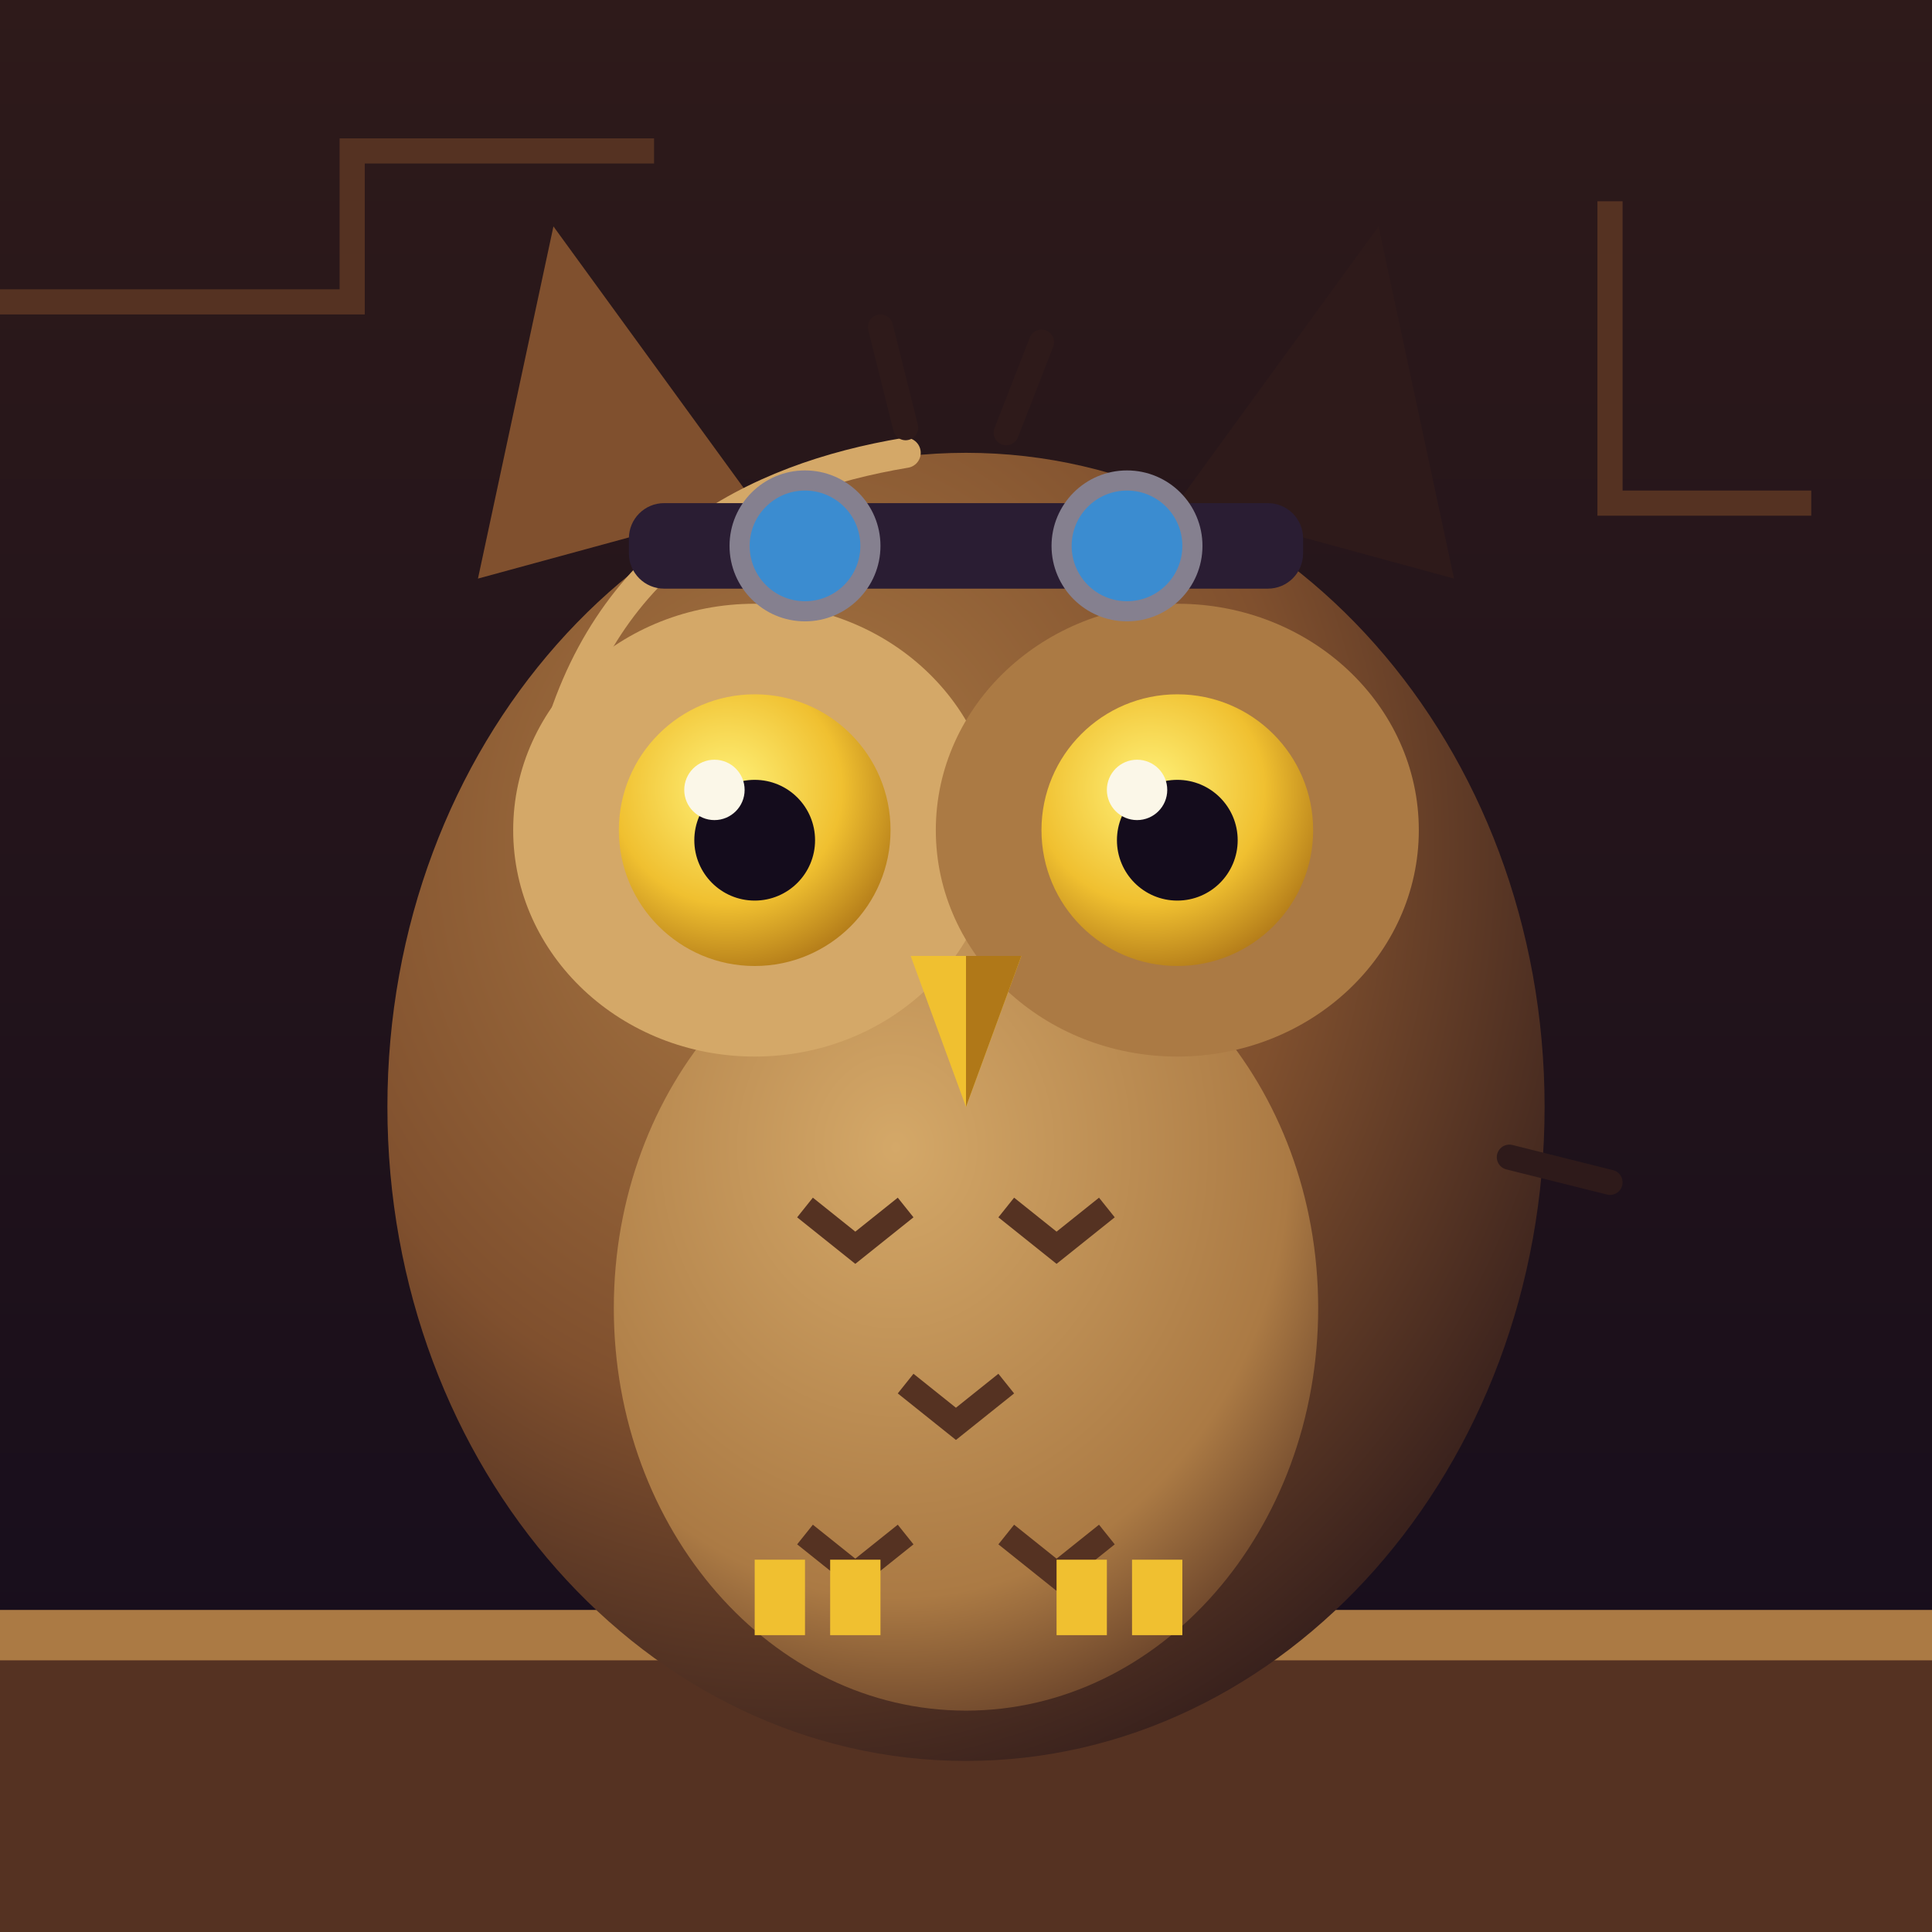
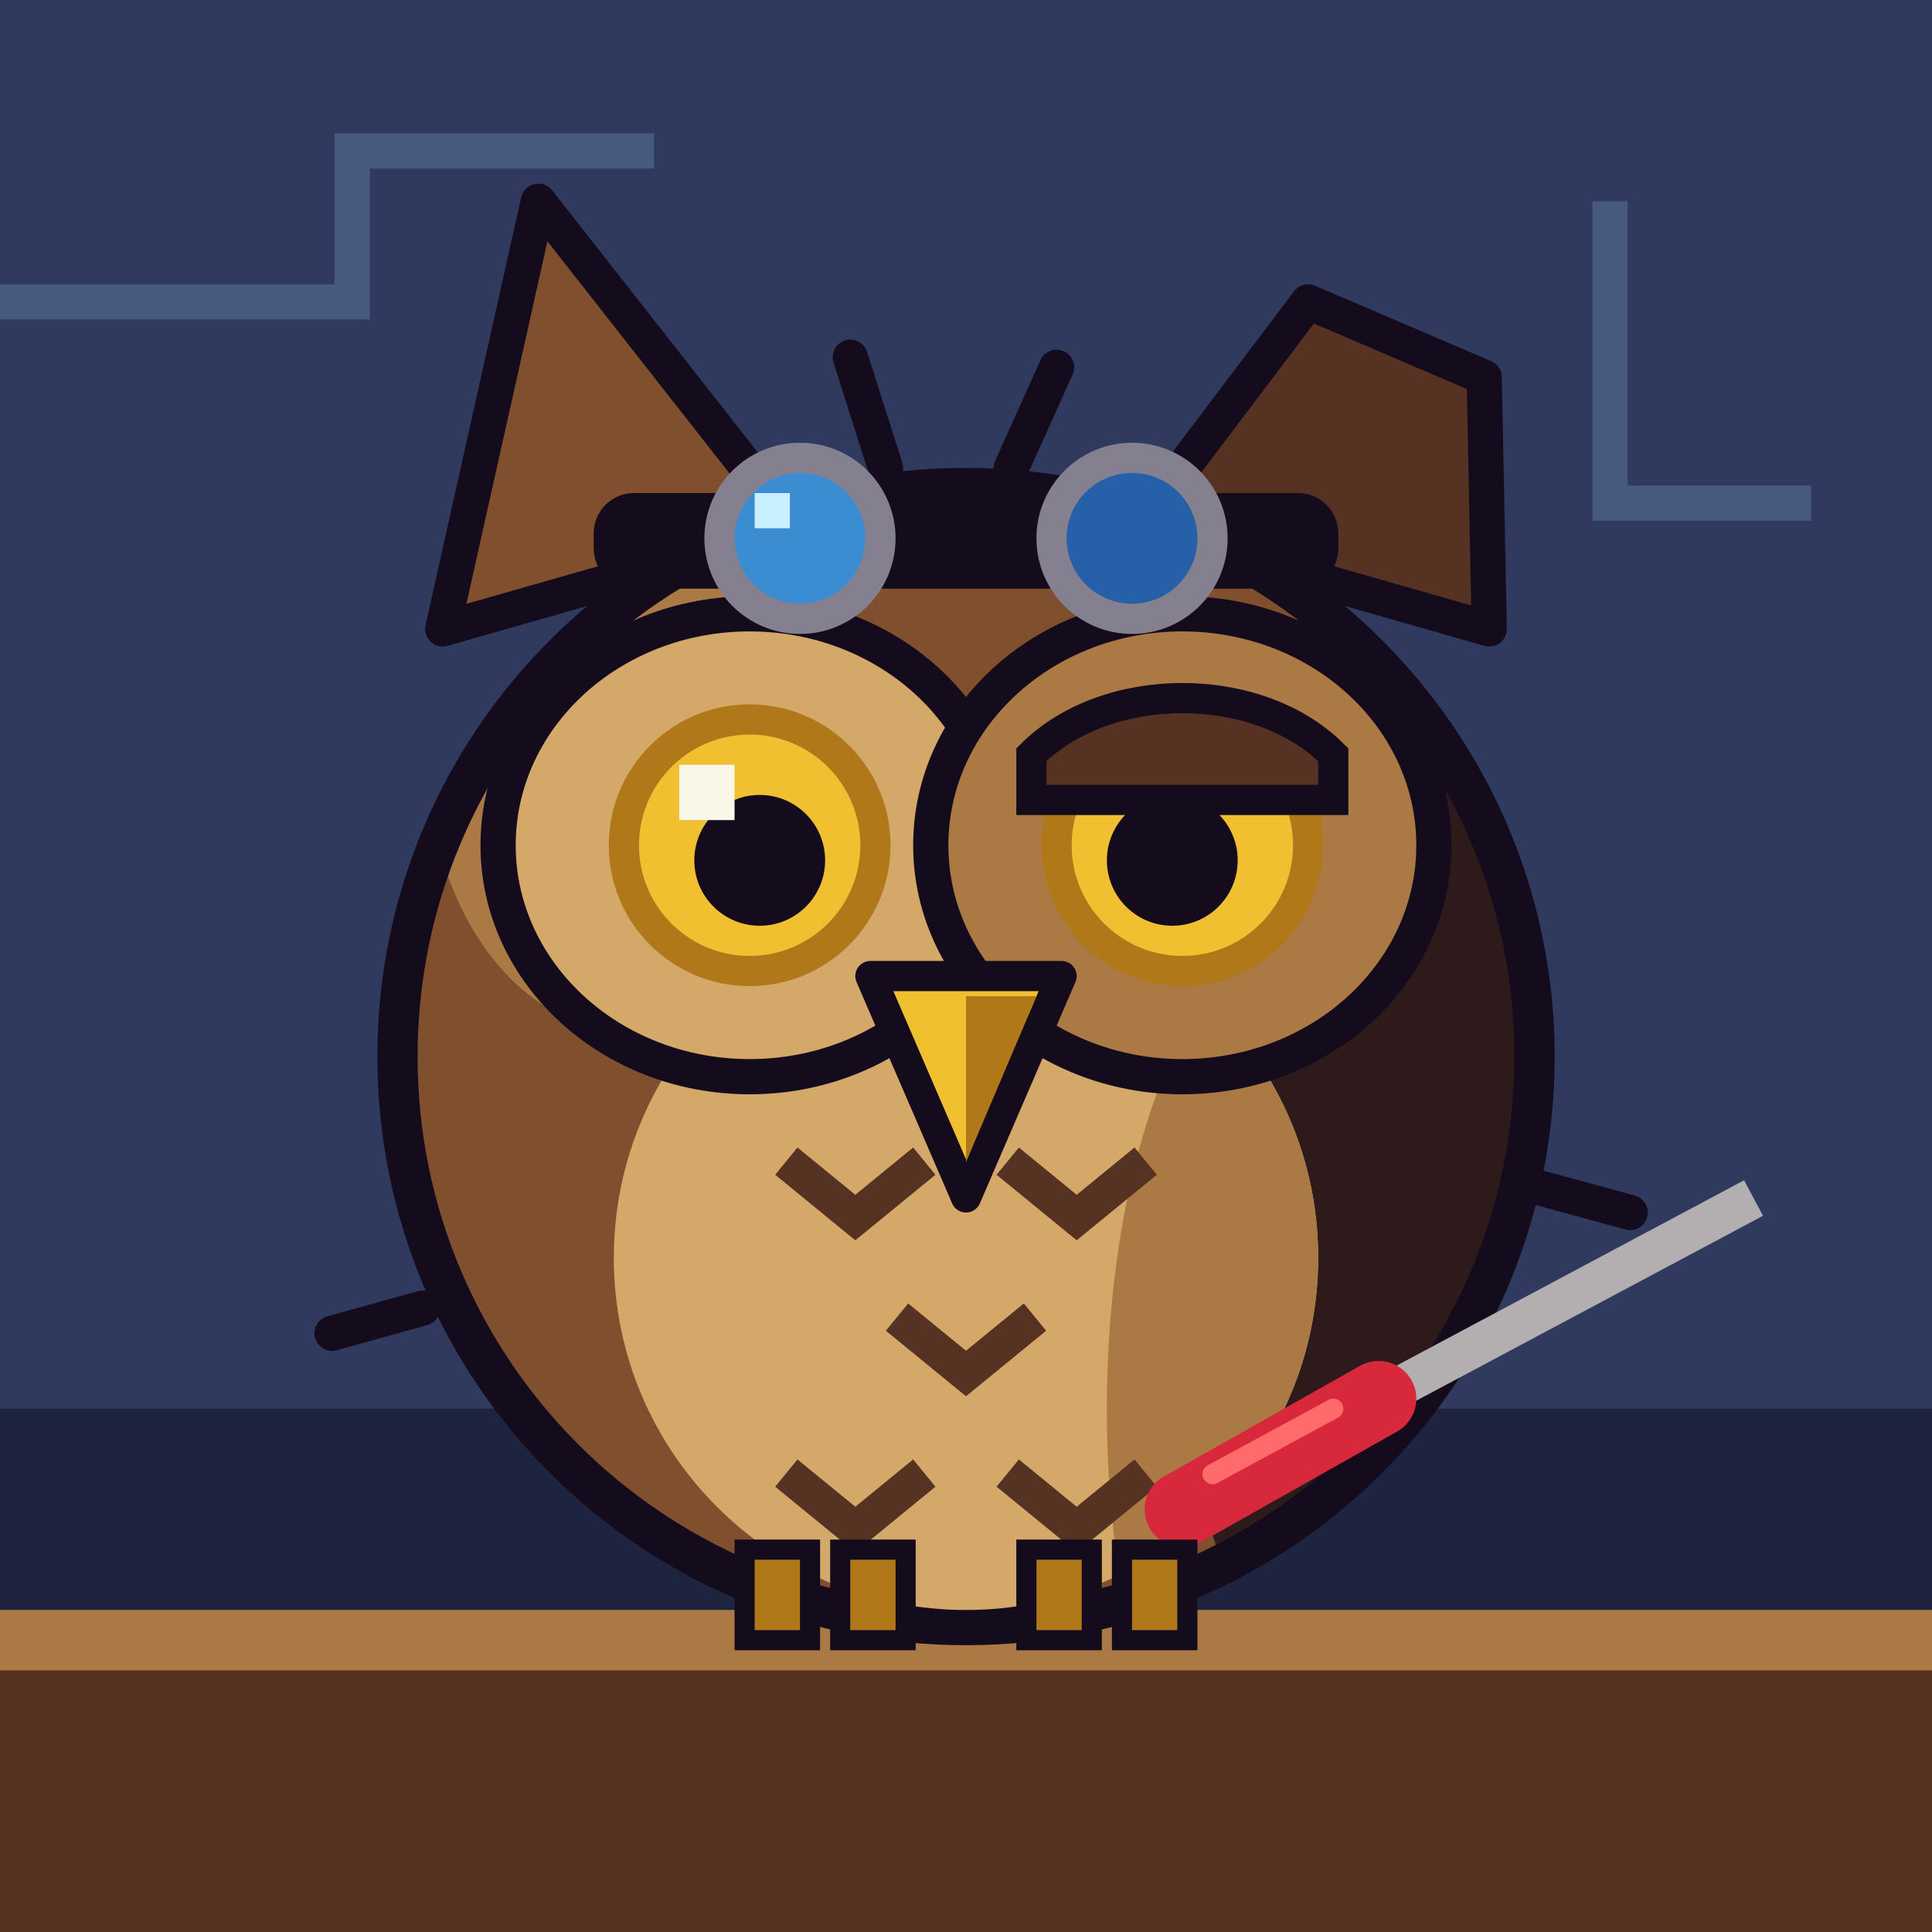
<svg xmlns="http://www.w3.org/2000/svg" width="768" height="768" viewBox="0 0 768 768">
  <defs>
-     <linearGradient id="bg" x1="0" y1="0" x2="0" y2="1">
-       <stop offset="0" stop-color="#2e1a1a" />
-       <stop offset="1" stop-color="#140c1c" />
-     </linearGradient>
-     <radialGradient id="body" cx="0.35" cy="0.3" r="0.8">
-       <stop offset="0" stop-color="#ab7a44" />
-       <stop offset="0.55" stop-color="#80502e" />
-       <stop offset="1" stop-color="#2e1a1a" />
-     </radialGradient>
-     <radialGradient id="belly" cx="0.4" cy="0.3" r="0.8">
-       <stop offset="0" stop-color="#d4a868" />
-       <stop offset="0.7" stop-color="#ab7a44" />
-       <stop offset="1" stop-color="#553222" />
-     </radialGradient>
-     <radialGradient id="iris" cx="0.4" cy="0.35" r="0.7">
-       <stop offset="0" stop-color="#fff27a" />
-       <stop offset="0.6" stop-color="#f0c030" />
-       <stop offset="1" stop-color="#b07818" />
-     </radialGradient>
+     <clipPath id="body">
+       <ellipse cx="384" cy="420" rx="226" ry="226" />
+     </clipPath>
+     <clipPath id="belly">
+       <ellipse cx="384" cy="500" rx="140" ry="140" />
+     </clipPath>
  </defs>
-   <rect width="768" height="768" fill="url(#bg)" />
-   <g stroke="#553222" stroke-width="10" fill="none">
+   <rect width="768" height="768" fill="#2f3a5e" />
+   <rect y="560" width="768" height="80" fill="#1e2440" />
+   <g stroke="#46597e" stroke-width="14" fill="none">
    <path d="M0 120 H 140 V 60 H 260" />
-     <path d="M768 650 H 620 V 720 H 500" />
    <path d="M640 80 V 200 H 720" />
  </g>
-   <path d="M0 640 H 768 V 768 H 0 Z" fill="#553222" />
-   <path d="M0 640 H 768 V 660 H 0 Z" fill="#ab7a44" />
-   <ellipse cx="384" cy="440" rx="230" ry="260" fill="url(#body)" />
-   <path d="M190 230 L 220 90 L 300 200 Z" fill="#80502e" />
-   <path d="M578 230 L 548 90 L 468 200 Z" fill="#2e1a1a" />
-   <ellipse cx="384" cy="520" rx="140" ry="160" fill="url(#belly)" />
-   <g stroke="#553222" stroke-width="10" fill="none">
-     <path d="M320 480 l 20 16 l 20 -16" />
-     <path d="M400 480 l 20 16 l 20 -16" />
-     <path d="M360 550 l 20 16 l 20 -16" />
-     <path d="M320 610 l 20 16 l 20 -16" />
-     <path d="M400 610 l 20 16 l 20 -16" />
+   <rect y="640" width="768" height="128" fill="#553222" />
+   <rect y="640" width="768" height="24" fill="#ab7a44" />
+   <path d="M176 250 L 214 80 L 316 210 Z" fill="#80502e" stroke="#140c1c" stroke-width="14" stroke-linejoin="round" />
+   <path d="M592 250 L 590 150 L 520 120 L 452 210 Z" fill="#553222" stroke="#140c1c" stroke-width="14" stroke-linejoin="round" />
+   <g clip-path="url(#body)">
+     <rect x="150" y="190" width="470" height="520" fill="#80502e" />
+     <ellipse cx="650" cy="470" rx="190" ry="300" fill="#2e1a1a" />
+     <ellipse cx="250" cy="300" rx="80" ry="110" fill="#ab7a44" />
  </g>
-   <ellipse cx="300" cy="330" rx="96" ry="90" fill="#d4a868" />
-   <ellipse cx="468" cy="330" rx="96" ry="90" fill="#ab7a44" />
-   <circle cx="300" cy="330" r="54" fill="url(#iris)" />
-   <circle cx="468" cy="330" r="54" fill="url(#iris)" />
-   <circle cx="300" cy="334" r="24" fill="#140c1c" />
-   <circle cx="468" cy="334" r="24" fill="#140c1c" />
-   <circle cx="284" cy="314" r="12" fill="#fbf7e8" />
-   <circle cx="452" cy="314" r="12" fill="#fbf7e8" />
-   <path d="M362 380 L 406 380 L 384 440 Z" fill="#f0c030" />
-   <path d="M384 380 L 406 380 L 384 440 Z" fill="#b07818" />
-   <path d="M220 300 C 240 220, 300 190, 360 180" stroke="#d4a868" stroke-width="12" fill="none" stroke-linecap="round" />
-   <g fill="#f0c030">
-     <rect x="300" y="620" width="20" height="30" />
-     <rect x="330" y="620" width="20" height="30" />
-     <rect x="420" y="620" width="20" height="30" />
-     <rect x="450" y="620" width="20" height="30" />
+   <ellipse cx="384" cy="420" rx="226" ry="226" fill="none" stroke="#140c1c" stroke-width="16" />
+   <g stroke="#140c1c" stroke-width="14" stroke-linecap="round">
+     <path d="M352 186 l -14 -44" />
+     <path d="M402 186 l 18 -40" />
+     <path d="M604 470 l 44 12" />
+     <path d="M168 520 l -36 10" />
  </g>
-   <g stroke="#2e1a1a" stroke-width="10" stroke-linecap="round">
-     <path d="M360 170 l -10 -40" />
-     <path d="M400 172 l 14 -36" />
-     <path d="M600 460 l 40 10" />
+   <g clip-path="url(#belly)">
+     <rect x="240" y="370" width="290" height="320" fill="#d4a868" />
+     <ellipse cx="520" cy="560" rx="80" ry="190" fill="#ab7a44" />
  </g>
-   <rect x="250" y="200" width="268" height="34" rx="14" fill="#2a1d33" />
-   <circle cx="320" cy="217" r="26" fill="#3b8cd0" stroke="#85808f" stroke-width="8" />
-   <circle cx="448" cy="217" r="26" fill="#3b8cd0" stroke="#85808f" stroke-width="8" />
+   <g stroke="#553222" stroke-width="14" fill="none" stroke-linecap="square">
+     <path d="M318 466 l 22 18 l 22 -18" />
+     <path d="M406 466 l 22 18 l 22 -18" />
+     <path d="M362 528 l 22 18 l 22 -18" />
+     <path d="M318 590 l 22 18 l 22 -18" />
+     <path d="M406 590 l 22 18 l 22 -18" />
+   </g>
+   <ellipse cx="298" cy="336" rx="100" ry="92" fill="#d4a868" stroke="#140c1c" stroke-width="14" />
+   <ellipse cx="470" cy="336" rx="100" ry="92" fill="#ab7a44" stroke="#140c1c" stroke-width="14" />
+   <circle cx="298" cy="336" r="56" fill="#b07818" />
+   <circle cx="298" cy="336" r="44" fill="#f0c030" />
+   <circle cx="470" cy="336" r="56" fill="#b07818" />
+   <circle cx="470" cy="336" r="44" fill="#f0c030" />
+   <circle cx="302" cy="342" r="26" fill="#140c1c" />
+   <circle cx="466" cy="342" r="26" fill="#140c1c" />
+   <rect x="270" y="304" width="22" height="22" fill="#fbf7e8" />
+   <path d="M410 300 C 440 270, 500 270, 530 300 L 530 318 L 410 318 Z" fill="#553222" stroke="#140c1c" stroke-width="12" />
+   <path d="M346 388 L 422 388 L 384 476 Z" fill="#f0c030" stroke="#140c1c" stroke-width="12" stroke-linejoin="round" />
+   <path d="M384 396 L 412 396 L 384 462 Z" fill="#b07818" />
+   <rect x="236" y="196" width="296" height="38" rx="16" fill="#140c1c" />
+   <circle cx="318" cy="214" r="32" fill="#3b8cd0" stroke="#85808f" stroke-width="12" />
+   <circle cx="450" cy="214" r="32" fill="#2560a8" stroke="#85808f" stroke-width="12" />
+   <rect x="300" y="196" width="14" height="14" fill="#c8f0ff" />
+   <path d="M540 560 L 690 480" stroke="#b3aeb0" stroke-width="16" stroke-linecap="square" />
+   <path d="M470 600 L 548 556" stroke="#d8283c" stroke-width="30" stroke-linecap="round" />
+   <path d="M482 586 L 530 560" stroke="#ff6a6a" stroke-width="8" stroke-linecap="round" />
+   <g fill="#b07818" stroke="#140c1c" stroke-width="8">
+     <rect x="296" y="616" width="26" height="36" />
+     <rect x="334" y="616" width="26" height="36" />
+     <rect x="408" y="616" width="26" height="36" />
+     <rect x="446" y="616" width="26" height="36" />
+   </g>
</svg>
